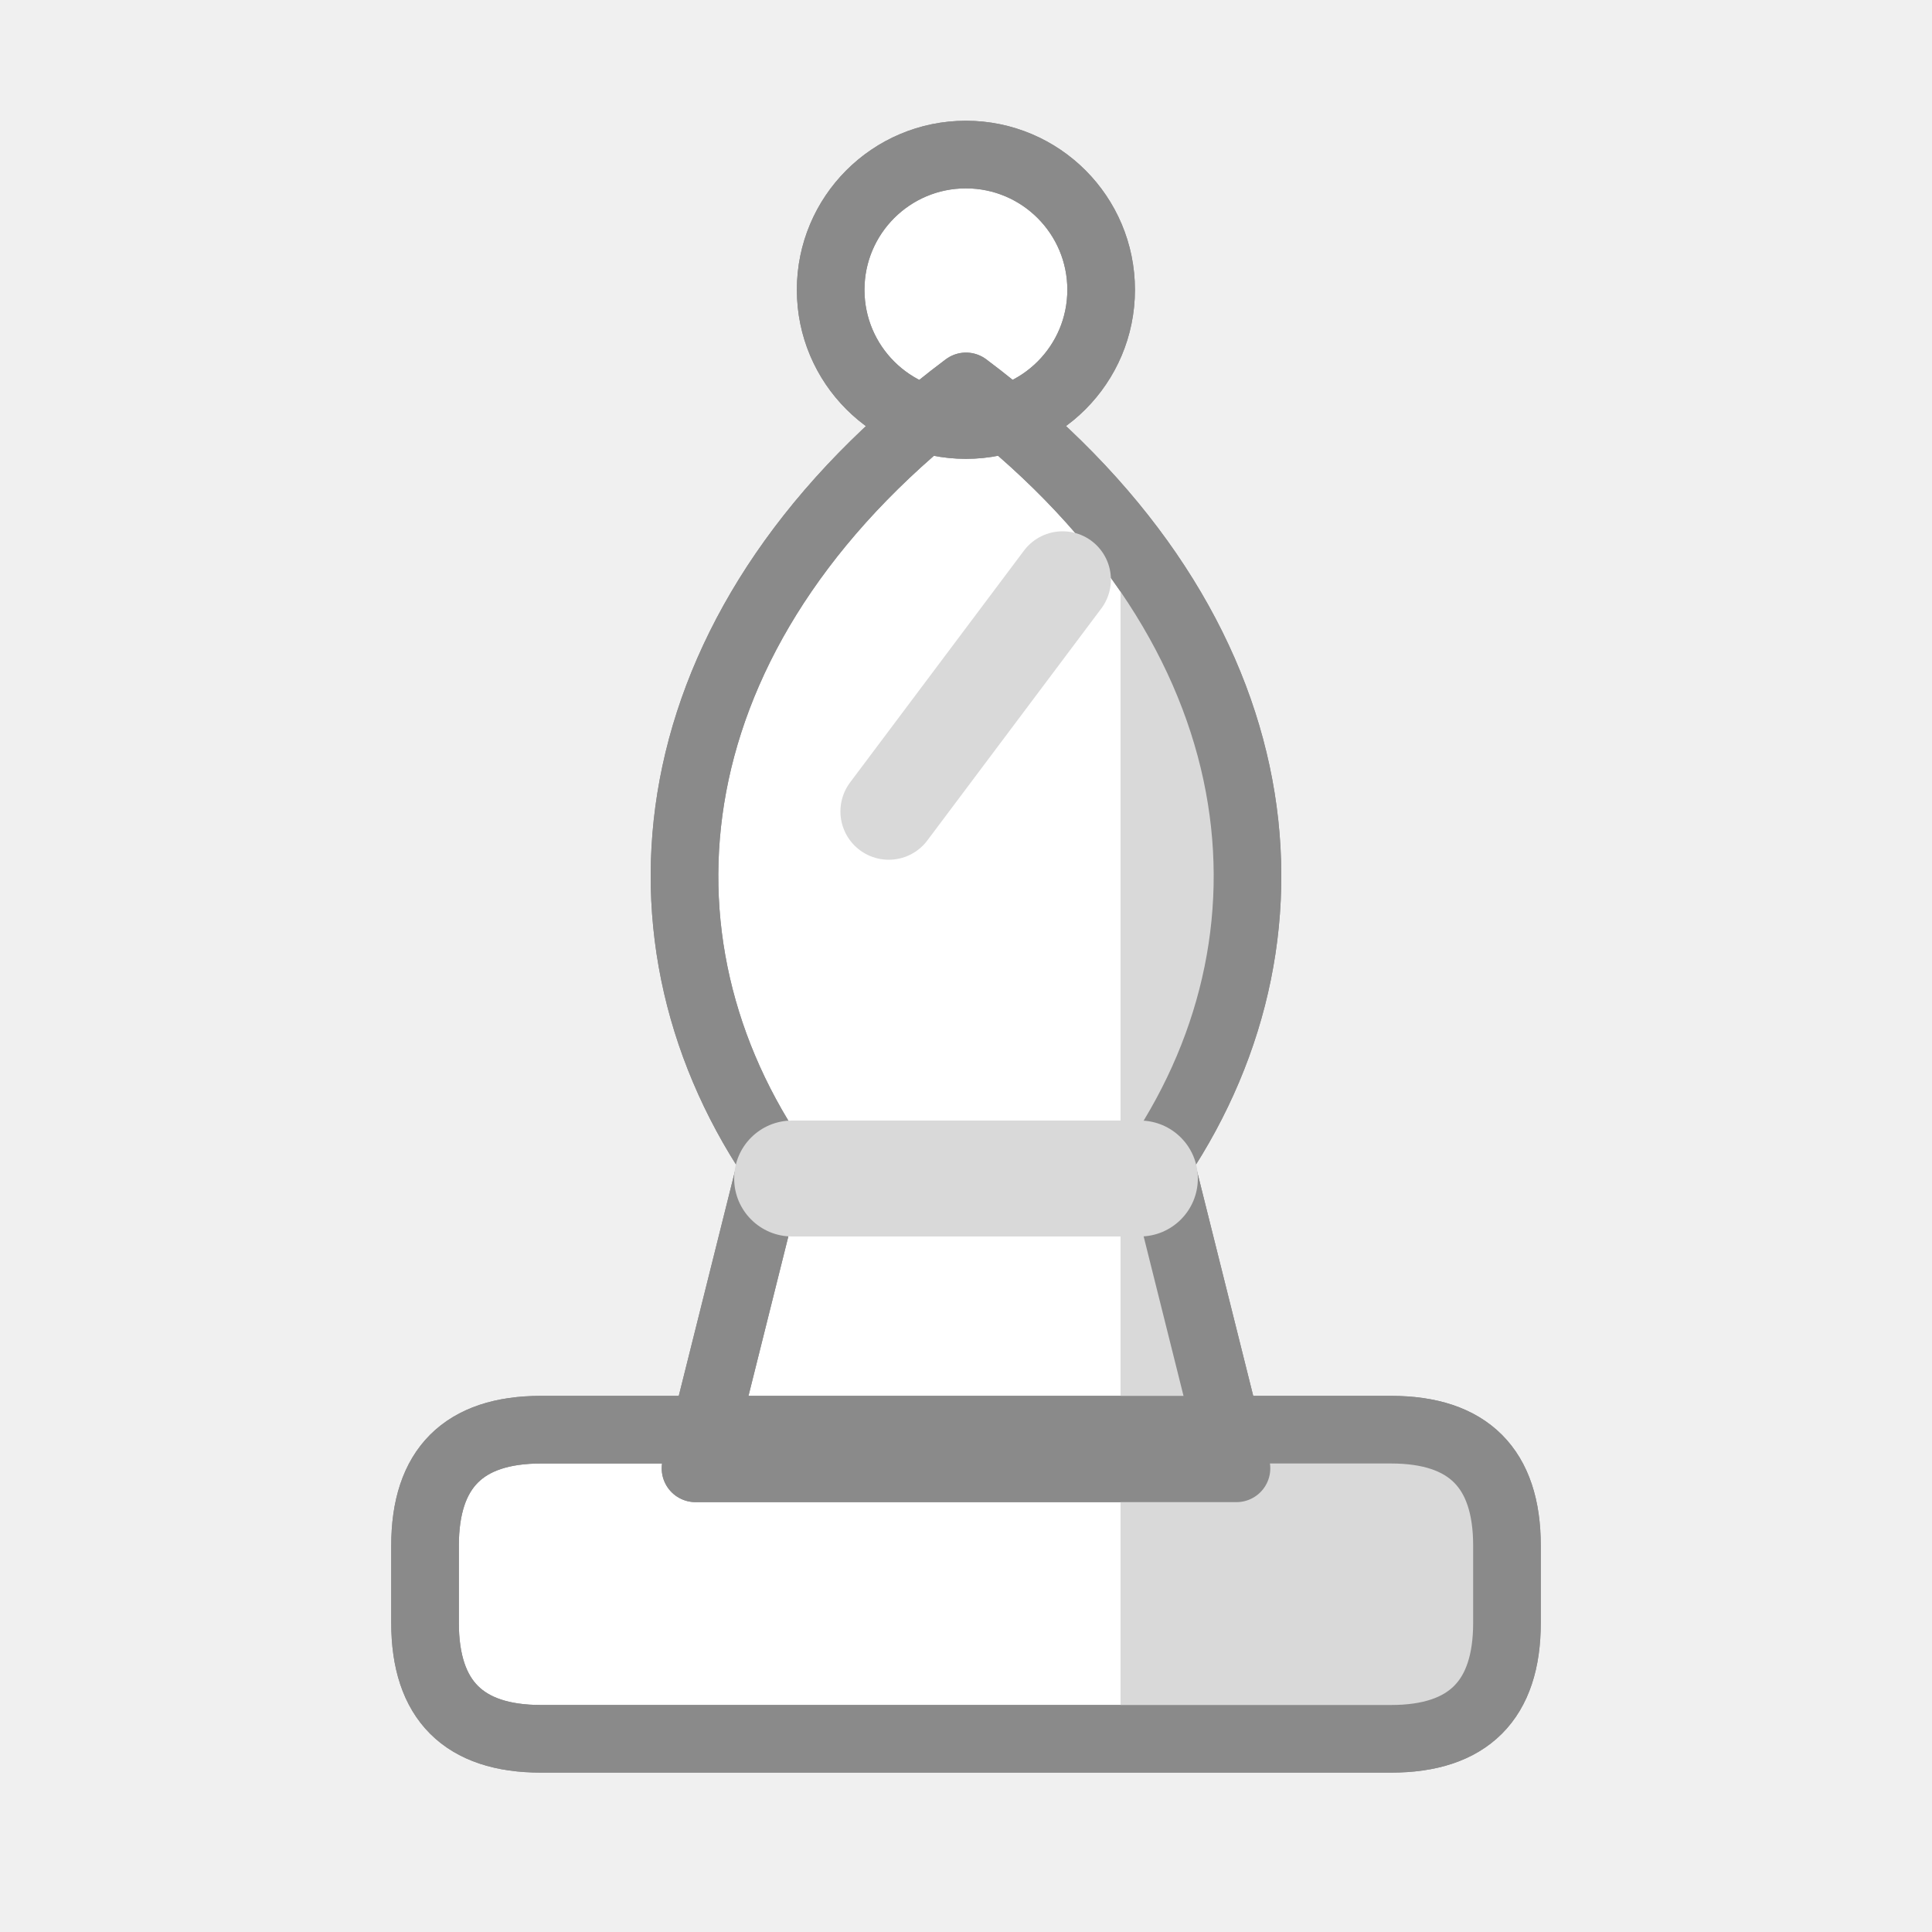
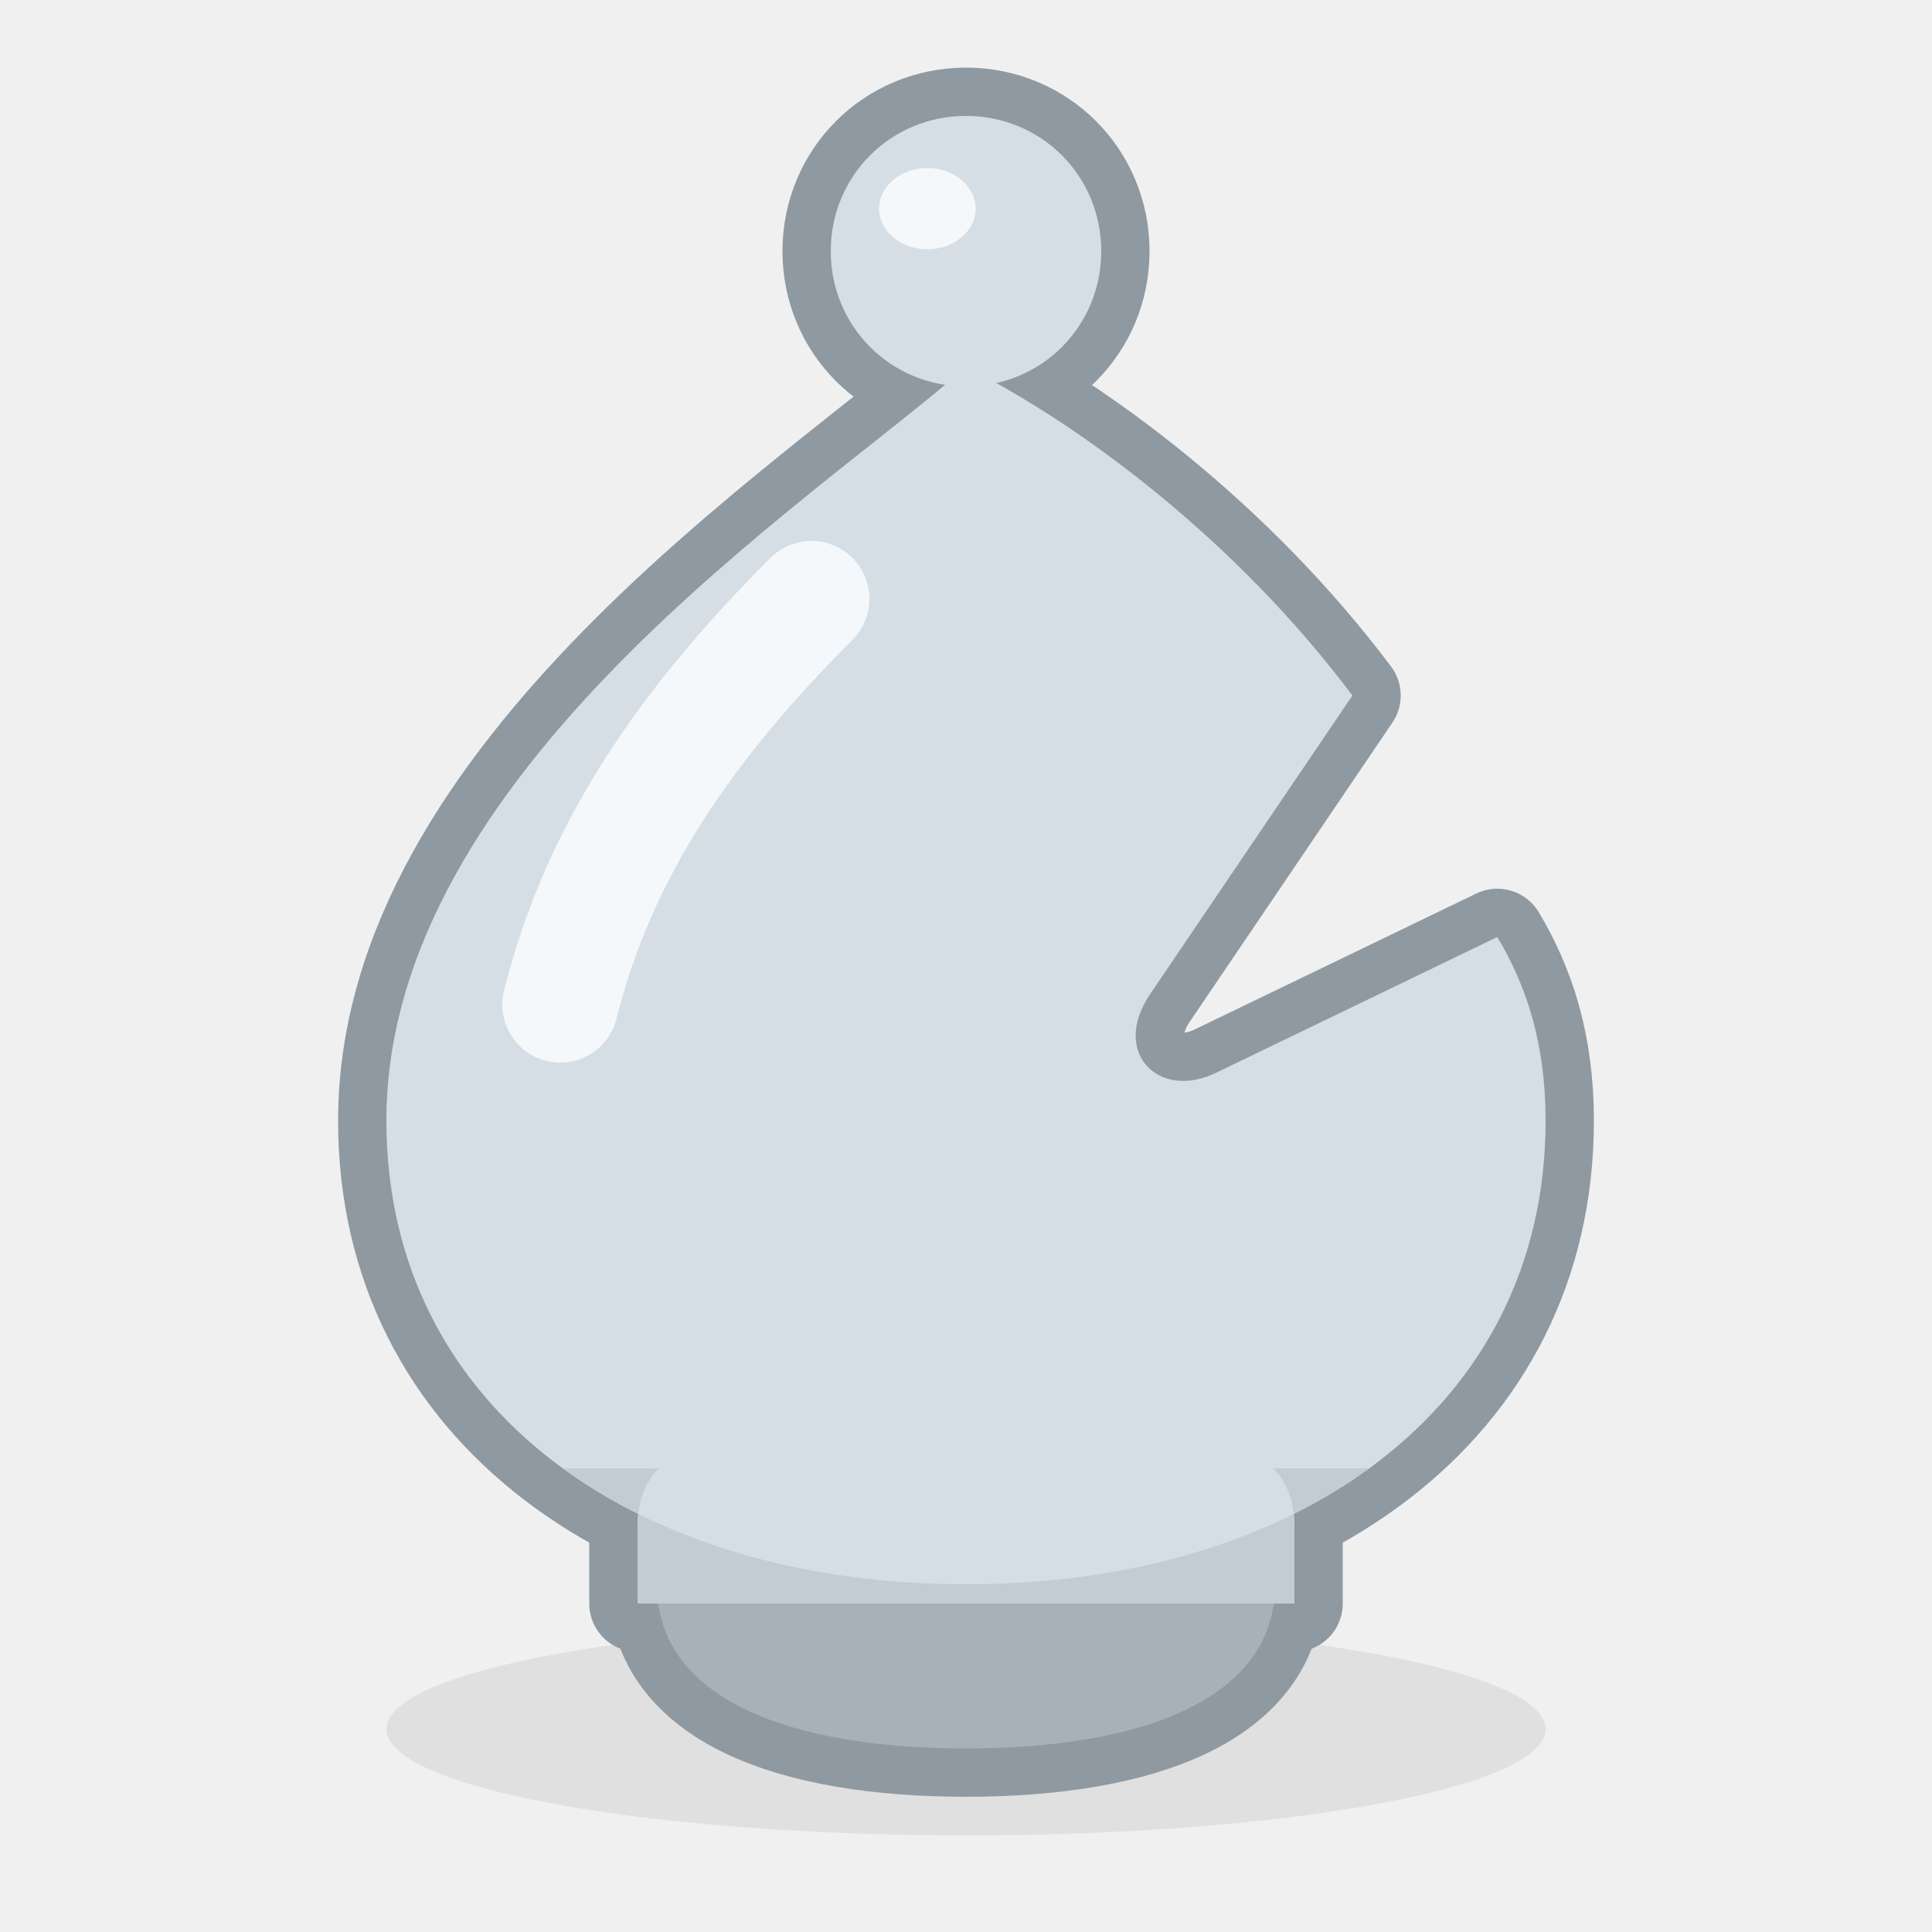
<svg xmlns="http://www.w3.org/2000/svg" viewBox="0 0 100 100">
  <defs>
-     <clipPath id="r">
-       <rect x="58" y="0" width="50" height="100" />
+     <clipPath id="cwB">
+       <path d="M50 19 C42 26 20 40 20 58 C20 73 33 82 50 82 C67 82 80 73 80 58 C80 54 79 51 77.5 48.5 L63 55.5 C60 57 57.5 54.5 59.5 51.5 L70 36 C64 28 56 22 50 19 Z" />
+       <path d="M50 6 C53.9 6 57 9.1 57 13 C57 16.9 53.9 20 50 20 C46.1 20 43 16.9 43 13 C43 9.1 46.1 6 50 6 Z" />
+       <path d="M37 75 L63 75 C66 75 67 77 67 79 L67 83 L33 83 L33 79 C33 77 34 75 37 75 Z" />
    </clipPath>
  </defs>
-   <path d="M22 80 Q22 74 28 74 H72 Q78 74 78 80 V84 Q78 90 72 90 H28 Q22 90 22 84 Z M50 8 a7 7 0 1 1 -0.01 0 Z M50 20 C66 32 68 48 60 60 L64 76 H36 L40 60 C32 48 34 32 50 20 Z" fill="#ffffff" stroke="#8a8a8a" stroke-width="3.5" stroke-linejoin="round" fill-rule="nonzero" />
-   <path d="M22 80 Q22 74 28 74 H72 Q78 74 78 80 V84 Q78 90 72 90 H28 Q22 90 22 84 Z M50 8 a7 7 0 1 1 -0.01 0 Z M50 20 C66 32 68 48 60 60 L64 76 H36 L40 60 C32 48 34 32 50 20 Z" fill="#d9d9d9" clip-path="url(#r)" />
-   <path d="M22 80 Q22 74 28 74 H72 Q78 74 78 80 V84 Q78 90 72 90 H28 Q22 90 22 84 Z M50 8 a7 7 0 1 1 -0.01 0 Z M50 20 C66 32 68 48 60 60 L64 76 H36 L40 60 C32 48 34 32 50 20 Z" fill="none" stroke="#8a8a8a" stroke-width="3.5" stroke-linejoin="round" />
-   <path d="M55 30 L46 42" stroke="#d9d9d9" stroke-width="5" stroke-linecap="round" fill="none" />
-   <rect fill="#d9d9d9" x="38" y="58" width="24" height="6" rx="3" />
+   <ellipse cx="50" cy="89.5" rx="30" ry="5.5" fill="#000000" fill-opacity="0.07" />
+   <g fill="#8f99a1" stroke="#8f99a1" stroke-width="5" stroke-linejoin="round">
+     <path d="M34 79 L34 82 C34 88 41 90.5 50 90.5 C59 90.5 66 88 66 82 L66 79 Z" />
+     <path d="M50 19 C42 26 20 40 20 58 C20 73 33 82 50 82 C67 82 80 73 80 58 C80 54 79 51 77.5 48.5 L63 55.5 C60 57 57.5 54.5 59.5 51.5 L70 36 C64 28 56 22 50 19 Z" />
+     <path d="M50 6 C53.9 6 57 9.1 57 13 C57 16.9 53.9 20 50 20 C46.1 20 43 16.9 43 13 C43 9.1 46.1 6 50 6 Z" />
+     <path d="M37 75 L63 75 C66 75 67 77 67 79 L67 83 L33 83 L33 79 C33 77 34 75 37 75 Z" />
+   </g>
+   <path d="M34 79 L34 82 C34 88 41 90.5 50 90.5 C59 90.5 66 88 66 82 L66 79 Z" fill="#a7b1b9" />
+   <g fill="#d6dee5">
+     <path d="M50 19 C42 26 20 40 20 58 C20 73 33 82 50 82 C67 82 80 73 80 58 C80 54 79 51 77.5 48.5 L63 55.5 C60 57 57.5 54.5 59.5 51.5 L70 36 C64 28 56 22 50 19 Z" />
+     <path d="M50 6 C53.9 6 57 9.1 57 13 C57 16.9 53.9 20 50 20 C46.1 20 43 16.9 43 13 C43 9.1 46.1 6 50 6 Z" />
+     <path d="M37 75 L63 75 C66 75 67 77 67 79 L67 83 L33 83 L33 79 C33 77 34 75 37 75 Z" />
+   </g>
+   <g clip-path="url(#cwB)">
+     <rect x="0" y="76" width="100" height="24" fill="#c3ccd4" />
+     <path d="M42 31 C35.5 37.5 31 44 29 52" fill="none" stroke-width="6" stroke-linecap="round" stroke="#f4f8fa" />
+     <ellipse cx="48" cy="10.8" rx="2.5" ry="2.1" fill="#f4f8fa" />
+   </g>
</svg>
